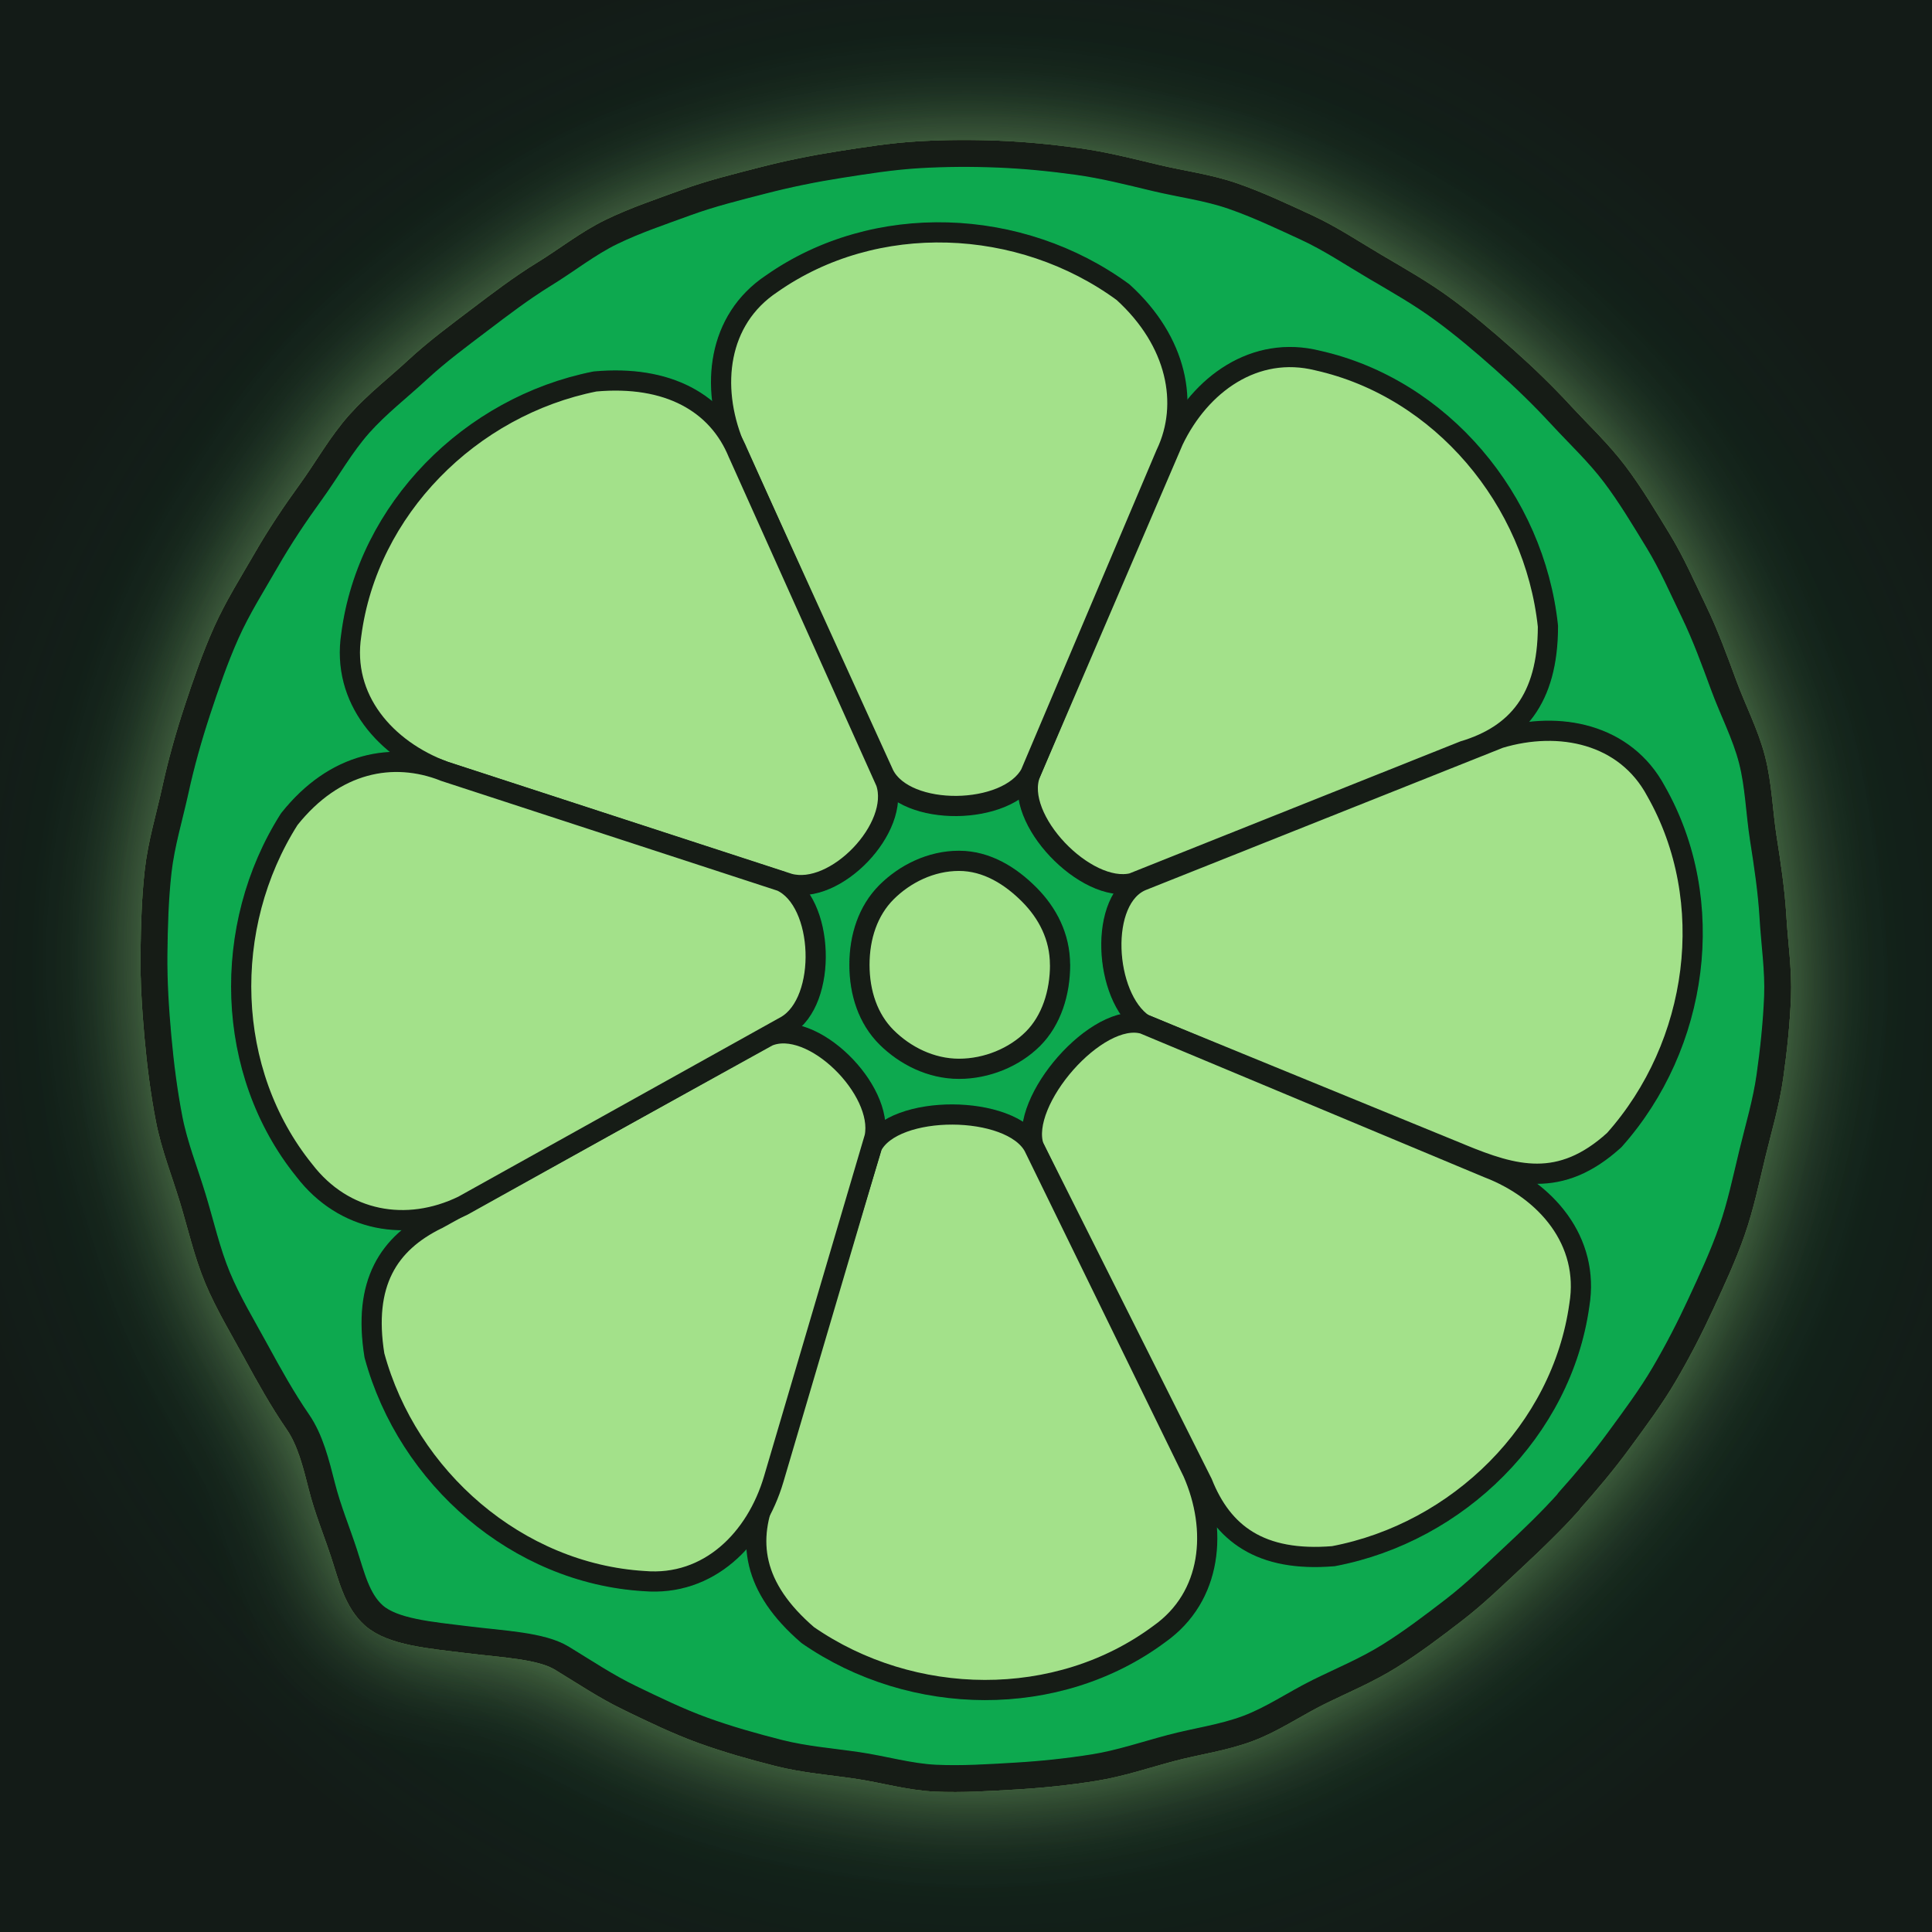
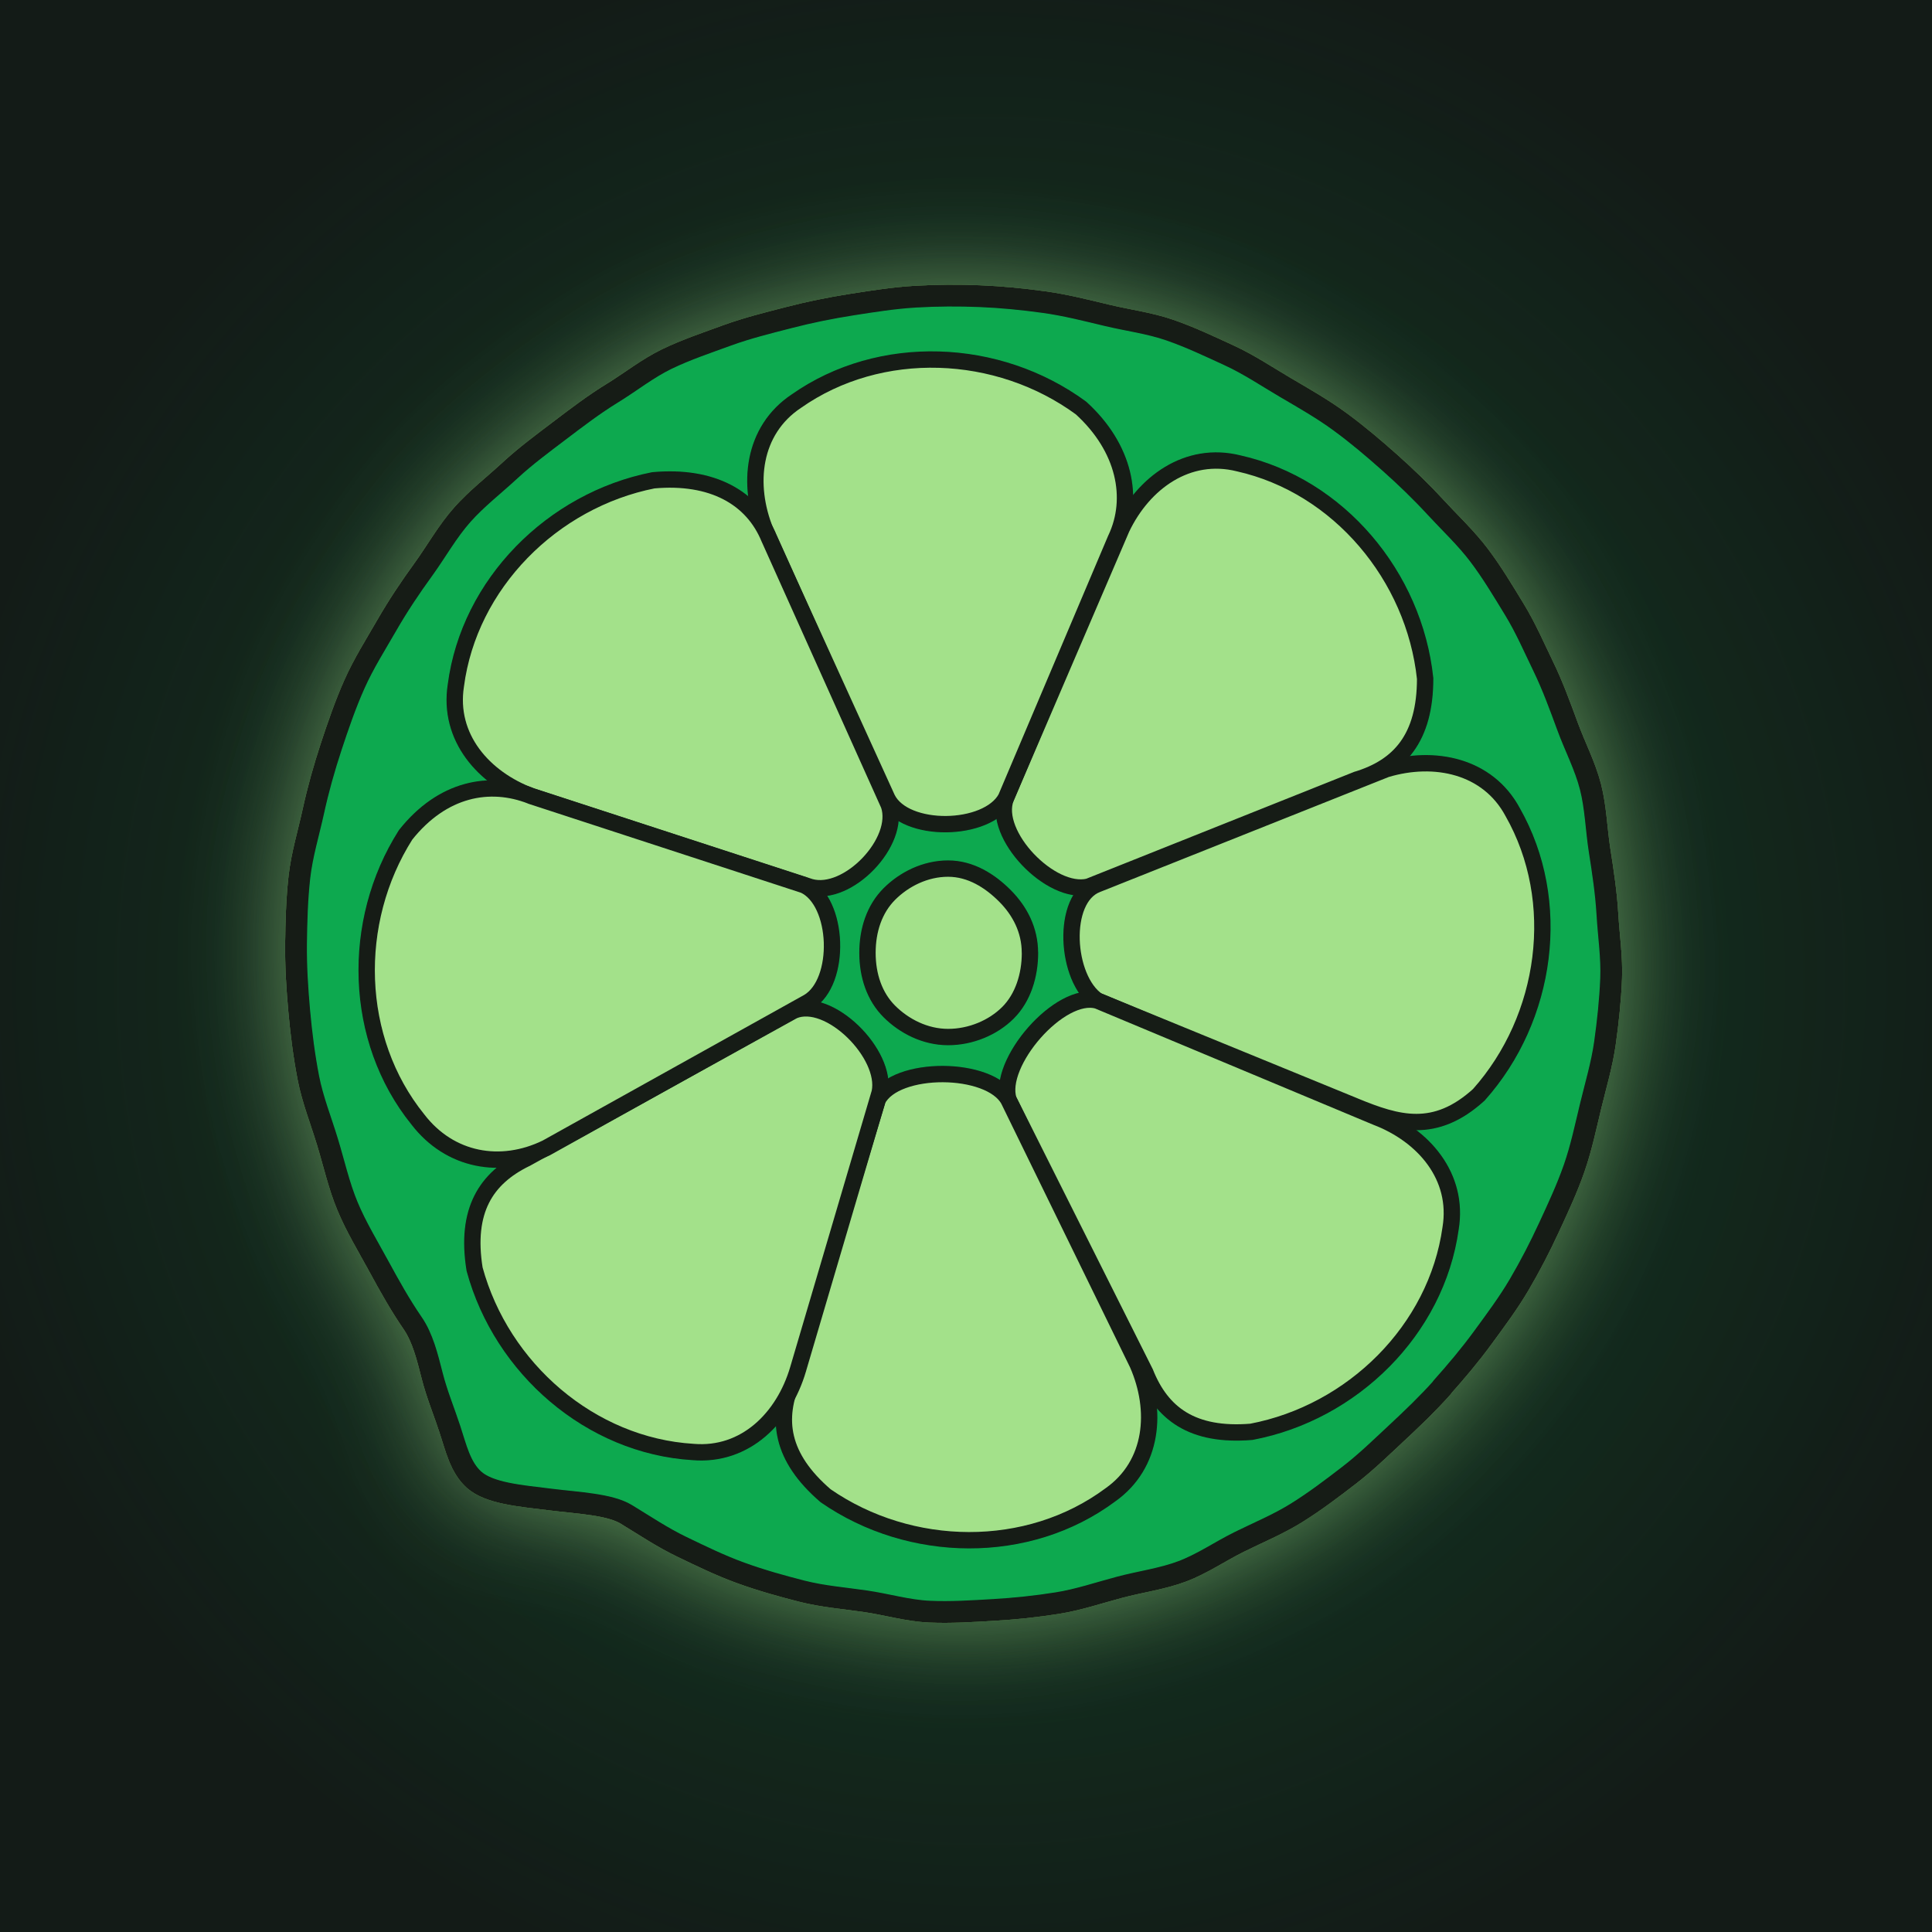
<svg xmlns="http://www.w3.org/2000/svg" width="1024" height="1024" viewBox="0 0 1024 1024">
  <defs>
    <radialGradient id="g">
      <stop offset="0" stop-color="#09a950" stop-opacity="0.55" />
      <stop offset="0.55" stop-color="#09a950" stop-opacity="0.14" />
      <stop offset="1" stop-color="#09a950" stop-opacity="0" />
    </radialGradient>
    <filter id="glow" x="-20%" y="-20%" width="140%" height="140%">
      <feGaussianBlur in="SourceAlpha" stdDeviation="26" result="b" />
      <feFlood flood-color="#a3e18a" flood-opacity="0.55" />
      <feComposite in2="b" operator="in" result="g" />
      <feMerge>
        <feMergeNode in="g" />
        <feMergeNode in="SourceGraphic" />
      </feMerge>
    </filter>
  </defs>
  <rect width="1024" height="1024" fill="#131b17" />
  <circle cx="520" cy="520" r="560" fill="url(#g)" />
  <g filter="url(#glow)">
-     <g transform="translate(74.50 74.20) scale(3.566)" stroke-linejoin="round" stroke-linecap="round">
-       <path d="M212.32,202.35C209.67,205.32,206.84,208.02,204,210.67C201.09,213.38,198.29,216.12,195.2,218.49C192.06,220.91,188.92,223.29,185.61,225.35C182.25,227.45,178.6,228.95,175.1,230.68C171.56,232.43,168.26,234.73,164.6,236.1C160.91,237.49,156.94,238,153.15,239.01C149.34,240.02,145.6,241.3,141.72,241.92C137.84,242.54,133.91,242.95,129.98,243.18C126.05,243.41,122.1,243.67,118.17,243.49C114.24,243.31,110.41,242.16,106.51,241.59C102.61,241.02,98.7,240.72,94.87,239.75C91.08,238.79,87.28,237.72,83.56,236.37C79.89,235.04,76.34,233.31,72.77,231.59C69.2,229.87,66,227.71,62.61,225.65C59.54,223.78,53.89,223.57,48.51,222.9C43.1,222.23,37.46,221.78,34.66,219.29C32.13,217.03,31.35,213.44,30.22,210.01C29.17,206.81,27.81,203.52,26.97,200.2C26.07,196.66,25.22,193.23,23.4,190.57C21.06,187.17,19.07,183.58,17.12,180C15.15,176.38,13,172.85,11.43,169.08C9.86,165.31,8.96,161.24,7.77,157.33C6.58,153.4,5.03,149.55,4.25,145.53C3.47,141.5,2.95,137.4,2.58,133.32C2.21,129.23,1.95,125.11,1.99,121.01C2.04,116.91,2.15,112.77,2.61,108.68C3.07,104.61,4.29,100.63,5.17,96.62C6.04,92.63,7.15,88.69,8.44,84.77C9.72,80.89,11.05,77.01,12.73,73.25C14.41,69.49,16.59,66.06,18.65,62.48C20.71,58.9,22.94,55.57,25.37,52.22C27.75,48.93,29.76,45.28,32.52,42.18C35.17,39.21,38.33,36.78,41.19,34.13C44.11,31.43,47.26,29.11,50.37,26.75C53.48,24.39,56.64,21.98,59.98,19.93C63.36,17.86,66.49,15.35,70.02,13.64C73.58,11.92,77.36,10.66,81.05,9.31C84.74,7.96,88.6,7.01,92.4,6.03C96.22,5.04,100.07,4.26,103.96,3.65C107.85,3.04,111.75,2.42,115.68,2.19C119.61,1.96,123.56,1.94,127.5,2.1C131.44,2.26,135.36,2.65,139.27,3.19C143.18,3.73,146.98,4.7,150.82,5.62C154.66,6.54,158.61,7.03,162.35,8.33C166.09,9.63,169.65,11.32,173.25,12.98C176.85,14.64,180.1,16.83,183.51,18.84C186.88,20.82,190.31,22.76,193.52,25.11C196.67,27.41,199.68,29.96,202.65,32.6C205.62,35.24,208.46,37.98,211.1,40.85C213.8,43.77,216.71,46.5,219.07,49.62C221.46,52.78,223.5,56.21,225.54,59.55C227.61,62.93,229.18,66.57,230.89,70.1C232.61,73.66,233.95,77.35,235.31,81.04C236.67,84.75,238.54,88.3,239.52,92.11C240.5,95.92,240.59,99.94,241.2,103.83C241.81,107.72,242.4,111.6,242.63,115.53C242.86,119.46,243.47,123.41,243.31,127.35C243.15,131.29,242.73,135.24,242.18,139.15C241.63,143.06,240.49,146.85,239.56,150.69C238.63,154.53,237.83,158.39,236.53,162.12C235.24,165.82,233.57,169.41,231.9,173.01C230.26,176.56,228.45,180.07,226.44,183.49C224.46,186.86,222.1,190.02,219.75,193.23C217.45,196.38,214.92,199.38,212.27,202.35L212.32,202.35Z" fill="#09a950" />
-       <path d="M212.32,202.35C209.67,205.32,206.84,208.02,204,210.67C201.09,213.38,198.29,216.12,195.2,218.49C192.06,220.91,188.92,223.29,185.61,225.35C182.25,227.45,178.6,228.95,175.1,230.68C171.56,232.43,168.26,234.73,164.6,236.1C160.91,237.49,156.94,238,153.15,239.01C149.34,240.02,145.6,241.3,141.72,241.92C137.84,242.54,133.91,242.95,129.98,243.18C126.05,243.41,122.1,243.67,118.17,243.49C114.24,243.31,110.41,242.16,106.51,241.59C102.61,241.02,98.7,240.72,94.87,239.75C91.08,238.79,87.28,237.72,83.56,236.37C79.89,235.04,76.34,233.31,72.77,231.59C69.2,229.87,66,227.71,62.61,225.65C59.54,223.78,53.89,223.57,48.51,222.9C43.1,222.23,37.46,221.78,34.66,219.29C32.13,217.03,31.35,213.44,30.22,210.01C29.17,206.81,27.81,203.52,26.97,200.2C26.07,196.66,25.22,193.23,23.4,190.57C21.06,187.17,19.07,183.58,17.12,180C15.15,176.38,13,172.85,11.43,169.08C9.86,165.31,8.96,161.24,7.77,157.33C6.58,153.4,5.03,149.55,4.25,145.53C3.47,141.5,2.95,137.4,2.58,133.32C2.21,129.23,1.95,125.11,1.99,121.01C2.04,116.91,2.15,112.77,2.61,108.68C3.07,104.61,4.29,100.63,5.17,96.62C6.04,92.63,7.15,88.69,8.44,84.77C9.72,80.89,11.05,77.01,12.73,73.25C14.41,69.49,16.59,66.06,18.65,62.48C20.71,58.9,22.94,55.57,25.37,52.22C27.75,48.93,29.76,45.28,32.52,42.18C35.17,39.21,38.33,36.78,41.19,34.13C44.11,31.43,47.26,29.11,50.37,26.75C53.48,24.39,56.64,21.98,59.98,19.93C63.36,17.86,66.49,15.35,70.02,13.64C73.58,11.92,77.36,10.66,81.05,9.31C84.74,7.96,88.6,7.01,92.4,6.03C96.22,5.04,100.07,4.26,103.96,3.65C107.85,3.04,111.75,2.42,115.68,2.19C119.61,1.96,123.56,1.94,127.5,2.1C131.44,2.26,135.36,2.65,139.27,3.19C143.18,3.73,146.98,4.7,150.82,5.62C154.66,6.54,158.61,7.03,162.35,8.33C166.09,9.63,169.65,11.32,173.25,12.98C176.85,14.64,180.1,16.83,183.51,18.84C186.88,20.82,190.31,22.76,193.52,25.11C196.67,27.41,199.68,29.96,202.65,32.6C205.62,35.24,208.46,37.98,211.1,40.85C213.8,43.77,216.71,46.5,219.07,49.62C221.46,52.78,223.5,56.21,225.54,59.55C227.61,62.93,229.18,66.57,230.89,70.1C232.61,73.66,233.95,77.35,235.31,81.04C236.67,84.75,238.54,88.3,239.52,92.11C240.5,95.92,240.59,99.94,241.2,103.83C241.81,107.72,242.4,111.6,242.63,115.53C242.86,119.46,243.47,123.41,243.31,127.35C243.15,131.29,242.73,135.24,242.18,139.15C241.63,143.06,240.49,146.85,239.56,150.69C238.63,154.53,237.83,158.39,236.53,162.12C235.24,165.82,233.57,169.41,231.9,173.01C230.26,176.56,228.45,180.07,226.44,183.49C224.46,186.86,222.1,190.02,219.75,193.23C217.45,196.38,214.92,199.38,212.27,202.35L212.32,202.35Z" fill="none" stroke="#131b17" stroke-width="4.00" />
-       <path d="M196.72,90.78L147.42,110.45C140.52,112.12,129.69,100.9,132.25,94.2L153.51,44.68C157.51,36.31,165.6,30.44,174.96,32.78C193.31,36.89,207.19,53.47,209.18,72.27C209.18,83.16,204.49,88.42,196.72,90.79L196.72,90.78Z" fill="#a3e18a" />
-       <path d="M196.72,90.78L147.42,110.45C140.52,112.12,129.69,100.9,132.25,94.2L153.51,44.68C157.51,36.31,165.6,30.44,174.96,32.78C193.31,36.89,207.19,53.47,209.18,72.27C209.18,83.16,204.49,88.42,196.72,90.79L196.72,90.78Z" fill="none" stroke="#131b17" stroke-width="3.00" />
-       <path d="M152.42,46.59L132.25,94.2C128.84,100.43,113.73,100.7,110.5,94.3L88.17,45.25C84.67,36.66,85.76,26.72,93.79,21.37C109.18,10.56,130.78,11.44,146.03,22.62C154.08,29.94,155.9,39.24,152.43,46.58L152.42,46.59Z" fill="#a3e18a" />
-       <path d="M152.42,46.59L132.25,94.2C128.84,100.43,113.73,100.7,110.5,94.3L88.17,45.25C84.67,36.66,85.76,26.72,93.79,21.37C109.18,10.56,130.78,11.44,146.03,22.62C154.08,29.94,155.9,39.24,152.43,46.58L152.42,46.59Z" fill="none" stroke="#131b17" stroke-width="3.00" />
-       <path d="M88.83,46.59L110.77,95.46C113.06,102.18,103.26,112.44,96.36,110.51L45.12,93.82C36.42,90.59,29.84,83.07,31.32,73.54C33.75,54.89,49.01,39.57,67.55,35.89C78.39,34.91,85.77,39.08,88.83,46.6L88.83,46.59Z" fill="#a3e18a" />
-       <path d="M88.83,46.59L110.77,95.46C113.06,102.18,103.26,112.44,96.36,110.51L45.12,93.82C36.42,90.59,29.84,83.07,31.32,73.54C33.75,54.89,49.01,39.57,67.55,35.89C78.39,34.91,85.77,39.08,88.83,46.6L88.83,46.59Z" fill="none" stroke="#131b17" stroke-width="3.00" />
-       <path d="M196.29,150.72L149.08,131.39C143.2,127.41,142.26,112.67,148.94,110.05L202.01,88.91C210.9,86.24,220.68,88.27,225.24,96.77C234.54,113.12,231.61,134.54,219.03,148.65C210.97,155.97,204.15,153.96,196.28,150.72L196.29,150.72Z" fill="#a3e18a" />
-       <path d="M196.29,150.72L149.08,131.39C143.2,127.41,142.26,112.67,148.94,110.05L202.01,88.91C210.9,86.24,220.68,88.27,225.24,96.77C234.54,113.12,231.61,134.54,219.03,148.65C210.97,155.97,204.15,153.96,196.28,150.72L196.29,150.72Z" fill="none" stroke="#131b17" stroke-width="3.00" />
-       <path d="M157.82,199.59L132.76,149.61C130.53,142.87,142.2,129.39,149.09,131.38L200.24,152.76C208.91,156.07,215.42,163.64,213.85,173.16C211.25,191.79,195.86,206.97,177.29,210.49C166.44,211.38,160.81,207.13,157.82,199.58L157.82,199.59Z" fill="#a3e18a" />
-       <path d="M157.82,199.59L132.76,149.61C130.53,142.87,142.2,129.39,149.09,131.38L200.24,152.76C208.91,156.07,215.42,163.64,213.85,173.16C211.25,191.79,195.86,206.97,177.29,210.49C166.44,211.38,160.81,207.13,157.82,199.58L157.82,199.59Z" fill="none" stroke="#131b17" stroke-width="3.00" />
-       <path d="M93.27,200.69L108.73,149.55C111.97,143.23,129.34,143.3,132.75,149.61L156.4,198.04C160.13,206.53,159.3,216.49,151.42,222.06C136.33,233.28,114.71,232.98,99.17,222.22C90.92,215.12,90,208.13,93.27,200.7L93.27,200.69Z" fill="#a3e18a" />
-       <path d="M93.27,200.69L108.73,149.55C111.97,143.23,129.34,143.3,132.75,149.61L156.4,198.04C160.13,206.53,159.3,216.49,151.42,222.06C136.33,233.28,114.71,232.98,99.17,222.22C90.92,215.12,90,208.13,93.27,200.7L93.27,200.69Z" fill="none" stroke="#131b17" stroke-width="3.00" />
-       <path d="M44.12,160.4L93.27,133.22C99.82,130.47,110.55,141.19,109.1,148.21L94.11,199.03C91.49,207.93,84.44,215.01,74.83,214.19C56.06,213.05,39.72,198.89,34.76,180.65C33.03,169.9,36.83,163.96,44.12,160.39L44.12,160.4Z" fill="#a3e18a" />
-       <path d="M44.12,160.4L93.27,133.22C99.82,130.47,110.55,141.19,109.1,148.21L94.11,199.03C91.49,207.93,84.44,215.01,74.83,214.19C56.06,213.05,39.72,198.89,34.76,180.65C33.03,169.9,36.83,163.96,44.12,160.39L44.12,160.4Z" fill="none" stroke="#131b17" stroke-width="3.00" />
-       <path d="M45.11,93.82L95.22,110.18C101.66,113.16,102.16,127.96,95.99,131.62L47.92,158.39C39.58,162.45,30.21,160.81,24.34,153.16C12.52,138.53,11.97,116.91,22.1,100.95C28.87,92.43,37.55,90.84,45.11,93.81L45.11,93.82Z" fill="#a3e18a" />
-       <path d="M45.11,93.82L95.22,110.18C101.66,113.16,102.16,127.96,95.99,131.62L47.92,158.39C39.58,162.45,30.21,160.81,24.34,153.16C12.52,138.53,11.97,116.91,22.1,100.95C28.87,92.43,37.55,90.84,45.11,93.81L45.11,93.82Z" fill="none" stroke="#131b17" stroke-width="3.00" />
-       <path d="M136.67,122.59C136.67,126.76,135.38,130.85,132.64,133.59C129.9,136.33,125.81,138.05,121.64,138.05C117.47,138.05,113.61,136.09,110.87,133.36C108.13,130.63,106.85,126.76,106.85,122.59C106.85,118.42,108.13,114.55,110.86,111.81C113.59,109.08,117.47,107.14,121.64,107.14C125.81,107.14,129.35,109.41,132.08,112.15C134.81,114.89,136.66,118.42,136.66,122.59L136.67,122.59Z" fill="#a3e18a" />
-       <path d="M136.67,122.59C136.67,126.76,135.38,130.85,132.64,133.59C129.9,136.33,125.81,138.05,121.64,138.05C117.47,138.05,113.61,136.09,110.87,133.36C108.13,130.63,106.85,126.76,106.85,122.59C106.85,118.42,108.13,114.55,110.86,111.81C113.59,109.08,117.47,107.14,121.64,107.14C125.81,107.14,129.35,109.41,132.08,112.15C134.81,114.89,136.66,118.42,136.66,122.59L136.67,122.59Z" fill="none" stroke="#131b17" stroke-width="3.00" />
+     <g transform="translate(512 512) scale(0.81) translate(-520 -520)">
+       <g transform="translate(74.50 74.20) scale(3.566)" stroke-linejoin="round" stroke-linecap="round">
+         <path d="M212.32,202.35C209.67,205.32,206.84,208.02,204,210.67C201.09,213.38,198.29,216.12,195.2,218.49C192.06,220.91,188.92,223.29,185.61,225.35C182.25,227.45,178.6,228.95,175.1,230.68C171.56,232.43,168.26,234.73,164.6,236.1C160.91,237.49,156.94,238,153.15,239.01C149.34,240.02,145.6,241.3,141.72,241.92C137.84,242.54,133.91,242.95,129.98,243.18C126.05,243.41,122.1,243.67,118.17,243.49C114.24,243.31,110.41,242.16,106.51,241.59C102.61,241.02,98.7,240.72,94.87,239.75C91.08,238.79,87.28,237.72,83.56,236.37C79.89,235.04,76.34,233.31,72.77,231.59C69.2,229.87,66,227.71,62.61,225.65C59.54,223.78,53.89,223.57,48.51,222.9C43.1,222.23,37.46,221.78,34.66,219.29C32.13,217.03,31.35,213.44,30.22,210.01C29.17,206.81,27.81,203.52,26.97,200.2C26.07,196.66,25.22,193.23,23.4,190.57C21.06,187.17,19.07,183.58,17.12,180C15.15,176.38,13,172.85,11.43,169.08C9.86,165.31,8.96,161.24,7.77,157.33C6.58,153.4,5.03,149.55,4.25,145.53C3.47,141.5,2.95,137.4,2.58,133.32C2.21,129.23,1.95,125.11,1.99,121.01C2.04,116.91,2.15,112.77,2.61,108.68C3.07,104.61,4.29,100.63,5.17,96.62C6.04,92.63,7.15,88.69,8.44,84.77C9.72,80.89,11.05,77.01,12.73,73.25C14.41,69.49,16.59,66.06,18.65,62.48C20.71,58.9,22.94,55.57,25.37,52.22C27.75,48.93,29.76,45.28,32.52,42.18C35.17,39.21,38.33,36.78,41.19,34.13C44.11,31.43,47.26,29.11,50.37,26.75C53.48,24.39,56.64,21.98,59.98,19.93C63.36,17.86,66.49,15.35,70.02,13.64C73.58,11.92,77.36,10.66,81.05,9.31C84.74,7.96,88.6,7.01,92.4,6.03C96.22,5.04,100.07,4.26,103.96,3.65C107.85,3.04,111.75,2.42,115.68,2.19C119.61,1.96,123.56,1.94,127.5,2.1C131.44,2.26,135.36,2.65,139.27,3.19C143.18,3.73,146.98,4.7,150.82,5.62C154.66,6.54,158.61,7.03,162.35,8.33C166.09,9.63,169.65,11.32,173.25,12.98C176.85,14.64,180.1,16.83,183.51,18.84C186.88,20.82,190.31,22.76,193.52,25.11C196.67,27.41,199.68,29.96,202.65,32.6C205.62,35.24,208.46,37.98,211.1,40.85C213.8,43.77,216.71,46.5,219.07,49.62C221.46,52.78,223.5,56.21,225.54,59.55C227.61,62.93,229.18,66.57,230.89,70.1C232.61,73.66,233.95,77.35,235.31,81.04C236.67,84.75,238.54,88.3,239.52,92.11C240.5,95.92,240.59,99.94,241.2,103.83C241.81,107.72,242.4,111.6,242.63,115.53C242.86,119.46,243.47,123.41,243.31,127.35C243.15,131.29,242.73,135.24,242.18,139.15C241.63,143.06,240.49,146.85,239.56,150.69C238.63,154.53,237.83,158.39,236.53,162.12C235.24,165.82,233.57,169.41,231.9,173.01C230.26,176.56,228.45,180.07,226.44,183.49C224.46,186.86,222.1,190.02,219.75,193.23C217.45,196.38,214.92,199.38,212.27,202.35L212.32,202.35Z" fill="#09a950" />
+         <path d="M212.32,202.35C209.67,205.32,206.84,208.02,204,210.67C201.09,213.38,198.29,216.12,195.2,218.49C192.06,220.91,188.92,223.29,185.61,225.35C182.25,227.45,178.6,228.95,175.1,230.68C171.56,232.43,168.26,234.73,164.6,236.1C160.91,237.49,156.94,238,153.15,239.01C149.34,240.02,145.6,241.3,141.72,241.92C137.84,242.54,133.91,242.95,129.98,243.18C126.05,243.41,122.1,243.67,118.17,243.49C114.24,243.31,110.41,242.16,106.51,241.59C102.61,241.02,98.7,240.72,94.87,239.75C91.08,238.79,87.28,237.72,83.56,236.37C79.89,235.04,76.34,233.31,72.77,231.59C69.2,229.87,66,227.71,62.61,225.65C59.54,223.78,53.89,223.57,48.51,222.9C43.1,222.23,37.46,221.78,34.66,219.29C32.13,217.03,31.35,213.44,30.22,210.01C29.17,206.81,27.81,203.52,26.97,200.2C26.07,196.66,25.22,193.23,23.4,190.57C21.06,187.17,19.07,183.58,17.12,180C15.15,176.38,13,172.85,11.43,169.08C9.86,165.31,8.96,161.24,7.77,157.33C6.58,153.4,5.03,149.55,4.25,145.53C3.47,141.5,2.95,137.4,2.58,133.32C2.21,129.23,1.95,125.11,1.99,121.01C2.04,116.91,2.15,112.77,2.61,108.68C3.07,104.61,4.29,100.63,5.17,96.62C6.04,92.63,7.15,88.69,8.44,84.77C9.72,80.89,11.05,77.01,12.73,73.25C14.41,69.49,16.59,66.06,18.65,62.48C20.71,58.9,22.94,55.57,25.37,52.22C27.75,48.93,29.76,45.28,32.52,42.18C35.17,39.21,38.33,36.78,41.19,34.13C44.11,31.43,47.26,29.11,50.37,26.75C53.48,24.39,56.64,21.98,59.98,19.93C63.36,17.86,66.49,15.35,70.02,13.64C73.58,11.92,77.36,10.66,81.05,9.31C84.74,7.96,88.6,7.01,92.4,6.03C96.22,5.04,100.07,4.26,103.96,3.65C107.85,3.04,111.75,2.42,115.68,2.19C119.61,1.96,123.56,1.94,127.5,2.1C131.44,2.26,135.36,2.65,139.27,3.19C143.18,3.73,146.98,4.7,150.82,5.62C154.66,6.54,158.61,7.03,162.35,8.33C166.09,9.63,169.65,11.32,173.25,12.98C176.85,14.64,180.1,16.83,183.51,18.84C186.88,20.82,190.31,22.76,193.52,25.11C196.67,27.41,199.68,29.96,202.65,32.6C205.62,35.24,208.46,37.98,211.1,40.85C213.8,43.77,216.71,46.5,219.07,49.62C221.46,52.78,223.5,56.21,225.54,59.55C227.61,62.93,229.18,66.57,230.89,70.1C232.61,73.66,233.95,77.35,235.31,81.04C236.67,84.75,238.54,88.3,239.52,92.11C240.5,95.92,240.59,99.94,241.2,103.83C241.81,107.72,242.4,111.6,242.63,115.53C242.86,119.46,243.47,123.41,243.31,127.35C243.15,131.29,242.73,135.24,242.18,139.15C241.63,143.06,240.49,146.85,239.56,150.69C238.63,154.53,237.83,158.39,236.53,162.12C235.24,165.82,233.57,169.41,231.9,173.01C230.26,176.56,228.45,180.07,226.44,183.49C224.46,186.86,222.1,190.02,219.75,193.23C217.45,196.38,214.92,199.38,212.27,202.35L212.32,202.35Z" fill="none" stroke="#131b17" stroke-width="4.00" />
+         <path d="M196.72,90.78L147.42,110.45C140.52,112.12,129.69,100.9,132.25,94.2L153.51,44.68C157.51,36.31,165.6,30.44,174.96,32.78C193.31,36.89,207.19,53.47,209.18,72.27C209.18,83.16,204.49,88.42,196.72,90.79L196.72,90.78Z" fill="#a3e18a" />
+         <path d="M196.72,90.78L147.42,110.45C140.52,112.12,129.69,100.9,132.25,94.2L153.51,44.68C157.51,36.31,165.6,30.44,174.96,32.78C193.31,36.89,207.19,53.47,209.18,72.27C209.18,83.16,204.49,88.42,196.72,90.79L196.72,90.78Z" fill="none" stroke="#131b17" stroke-width="3.00" />
+         <path d="M152.42,46.59L132.25,94.2C128.84,100.43,113.73,100.7,110.5,94.3L88.17,45.25C84.67,36.66,85.76,26.72,93.79,21.37C109.18,10.56,130.78,11.44,146.03,22.62C154.08,29.94,155.9,39.24,152.43,46.58L152.42,46.59Z" fill="#a3e18a" />
+         <path d="M152.42,46.59L132.25,94.2C128.84,100.43,113.73,100.7,110.5,94.3L88.17,45.25C84.67,36.66,85.76,26.72,93.79,21.37C109.18,10.56,130.78,11.44,146.03,22.62C154.08,29.94,155.9,39.24,152.43,46.58L152.42,46.59Z" fill="none" stroke="#131b17" stroke-width="3.00" />
+         <path d="M88.83,46.59L110.77,95.46C113.06,102.18,103.26,112.44,96.36,110.51L45.12,93.82C36.42,90.59,29.84,83.07,31.32,73.54C33.75,54.89,49.01,39.57,67.55,35.89C78.39,34.91,85.77,39.08,88.83,46.6L88.83,46.59Z" fill="#a3e18a" />
+         <path d="M88.83,46.59L110.77,95.46C113.06,102.18,103.26,112.44,96.36,110.51L45.12,93.82C36.42,90.59,29.84,83.07,31.32,73.54C33.75,54.89,49.01,39.57,67.55,35.89C78.39,34.91,85.77,39.08,88.83,46.6L88.83,46.59Z" fill="none" stroke="#131b17" stroke-width="3.00" />
+         <path d="M196.29,150.72L149.08,131.39C143.2,127.41,142.26,112.67,148.94,110.05L202.01,88.91C210.9,86.24,220.68,88.27,225.24,96.77C234.54,113.12,231.61,134.54,219.03,148.65C210.97,155.97,204.15,153.96,196.28,150.72L196.29,150.72Z" fill="#a3e18a" />
+         <path d="M196.29,150.72L149.08,131.39C143.2,127.41,142.26,112.67,148.94,110.05L202.01,88.91C210.9,86.24,220.68,88.27,225.24,96.77C234.54,113.12,231.61,134.54,219.03,148.65C210.97,155.97,204.15,153.96,196.28,150.72L196.29,150.72Z" fill="none" stroke="#131b17" stroke-width="3.00" />
+         <path d="M157.82,199.59L132.76,149.61C130.53,142.87,142.2,129.39,149.09,131.38L200.24,152.76C208.91,156.07,215.42,163.64,213.85,173.16C211.25,191.79,195.86,206.97,177.29,210.49C166.44,211.38,160.81,207.13,157.82,199.58L157.82,199.59Z" fill="#a3e18a" />
+         <path d="M157.82,199.59L132.76,149.61C130.53,142.87,142.2,129.39,149.09,131.38L200.24,152.76C208.91,156.07,215.42,163.64,213.85,173.16C211.25,191.79,195.86,206.97,177.29,210.49C166.44,211.38,160.81,207.13,157.82,199.58L157.82,199.59Z" fill="none" stroke="#131b17" stroke-width="3.00" />
+         <path d="M93.27,200.69L108.73,149.55C111.97,143.23,129.34,143.3,132.75,149.61L156.4,198.04C160.13,206.53,159.3,216.49,151.42,222.06C136.33,233.28,114.71,232.98,99.17,222.22C90.92,215.12,90,208.13,93.27,200.7L93.27,200.69Z" fill="#a3e18a" />
+         <path d="M93.27,200.69L108.73,149.55C111.97,143.23,129.34,143.3,132.75,149.61L156.4,198.04C160.13,206.53,159.3,216.49,151.42,222.06C136.33,233.28,114.71,232.98,99.17,222.22C90.92,215.12,90,208.13,93.27,200.7L93.27,200.69Z" fill="none" stroke="#131b17" stroke-width="3.00" />
+         <path d="M44.12,160.4L93.27,133.22C99.82,130.47,110.55,141.19,109.1,148.21L94.11,199.03C91.49,207.93,84.44,215.01,74.83,214.19C56.06,213.05,39.72,198.89,34.76,180.65C33.03,169.9,36.83,163.96,44.12,160.39L44.12,160.4Z" fill="#a3e18a" />
+         <path d="M44.12,160.4L93.27,133.22C99.82,130.47,110.55,141.19,109.1,148.21L94.11,199.03C91.49,207.93,84.44,215.01,74.83,214.19C56.06,213.05,39.72,198.89,34.76,180.65C33.03,169.9,36.83,163.96,44.12,160.39L44.12,160.4Z" fill="none" stroke="#131b17" stroke-width="3.00" />
+         <path d="M45.11,93.82L95.22,110.18C101.66,113.16,102.16,127.96,95.99,131.62L47.92,158.39C39.58,162.45,30.21,160.81,24.34,153.16C12.52,138.53,11.97,116.91,22.1,100.95C28.87,92.43,37.55,90.84,45.11,93.81L45.11,93.82Z" fill="#a3e18a" />
+         <path d="M45.11,93.82L95.22,110.18C101.66,113.16,102.16,127.96,95.99,131.62L47.92,158.39C39.58,162.45,30.21,160.81,24.34,153.16C12.52,138.53,11.97,116.91,22.1,100.95C28.87,92.43,37.55,90.84,45.11,93.81L45.11,93.82Z" fill="none" stroke="#131b17" stroke-width="3.00" />
+         <path d="M136.67,122.59C136.67,126.76,135.38,130.85,132.64,133.59C129.9,136.33,125.81,138.05,121.64,138.05C117.47,138.05,113.61,136.09,110.87,133.36C108.13,130.63,106.85,126.76,106.85,122.59C106.85,118.42,108.13,114.55,110.86,111.81C113.59,109.08,117.47,107.14,121.64,107.14C125.81,107.14,129.35,109.41,132.08,112.15C134.81,114.89,136.66,118.42,136.66,122.59L136.67,122.59Z" fill="#a3e18a" />
+         <path d="M136.67,122.59C136.67,126.76,135.38,130.85,132.64,133.59C129.9,136.33,125.81,138.05,121.64,138.05C117.47,138.05,113.61,136.09,110.87,133.36C108.13,130.63,106.85,126.76,106.85,122.59C106.85,118.42,108.13,114.55,110.86,111.81C113.59,109.08,117.47,107.14,121.64,107.14C125.81,107.14,129.35,109.41,132.08,112.15C134.81,114.89,136.66,118.42,136.66,122.59L136.67,122.59Z" fill="none" stroke="#131b17" stroke-width="3.00" />
+       </g>
    </g>
  </g>
</svg>
